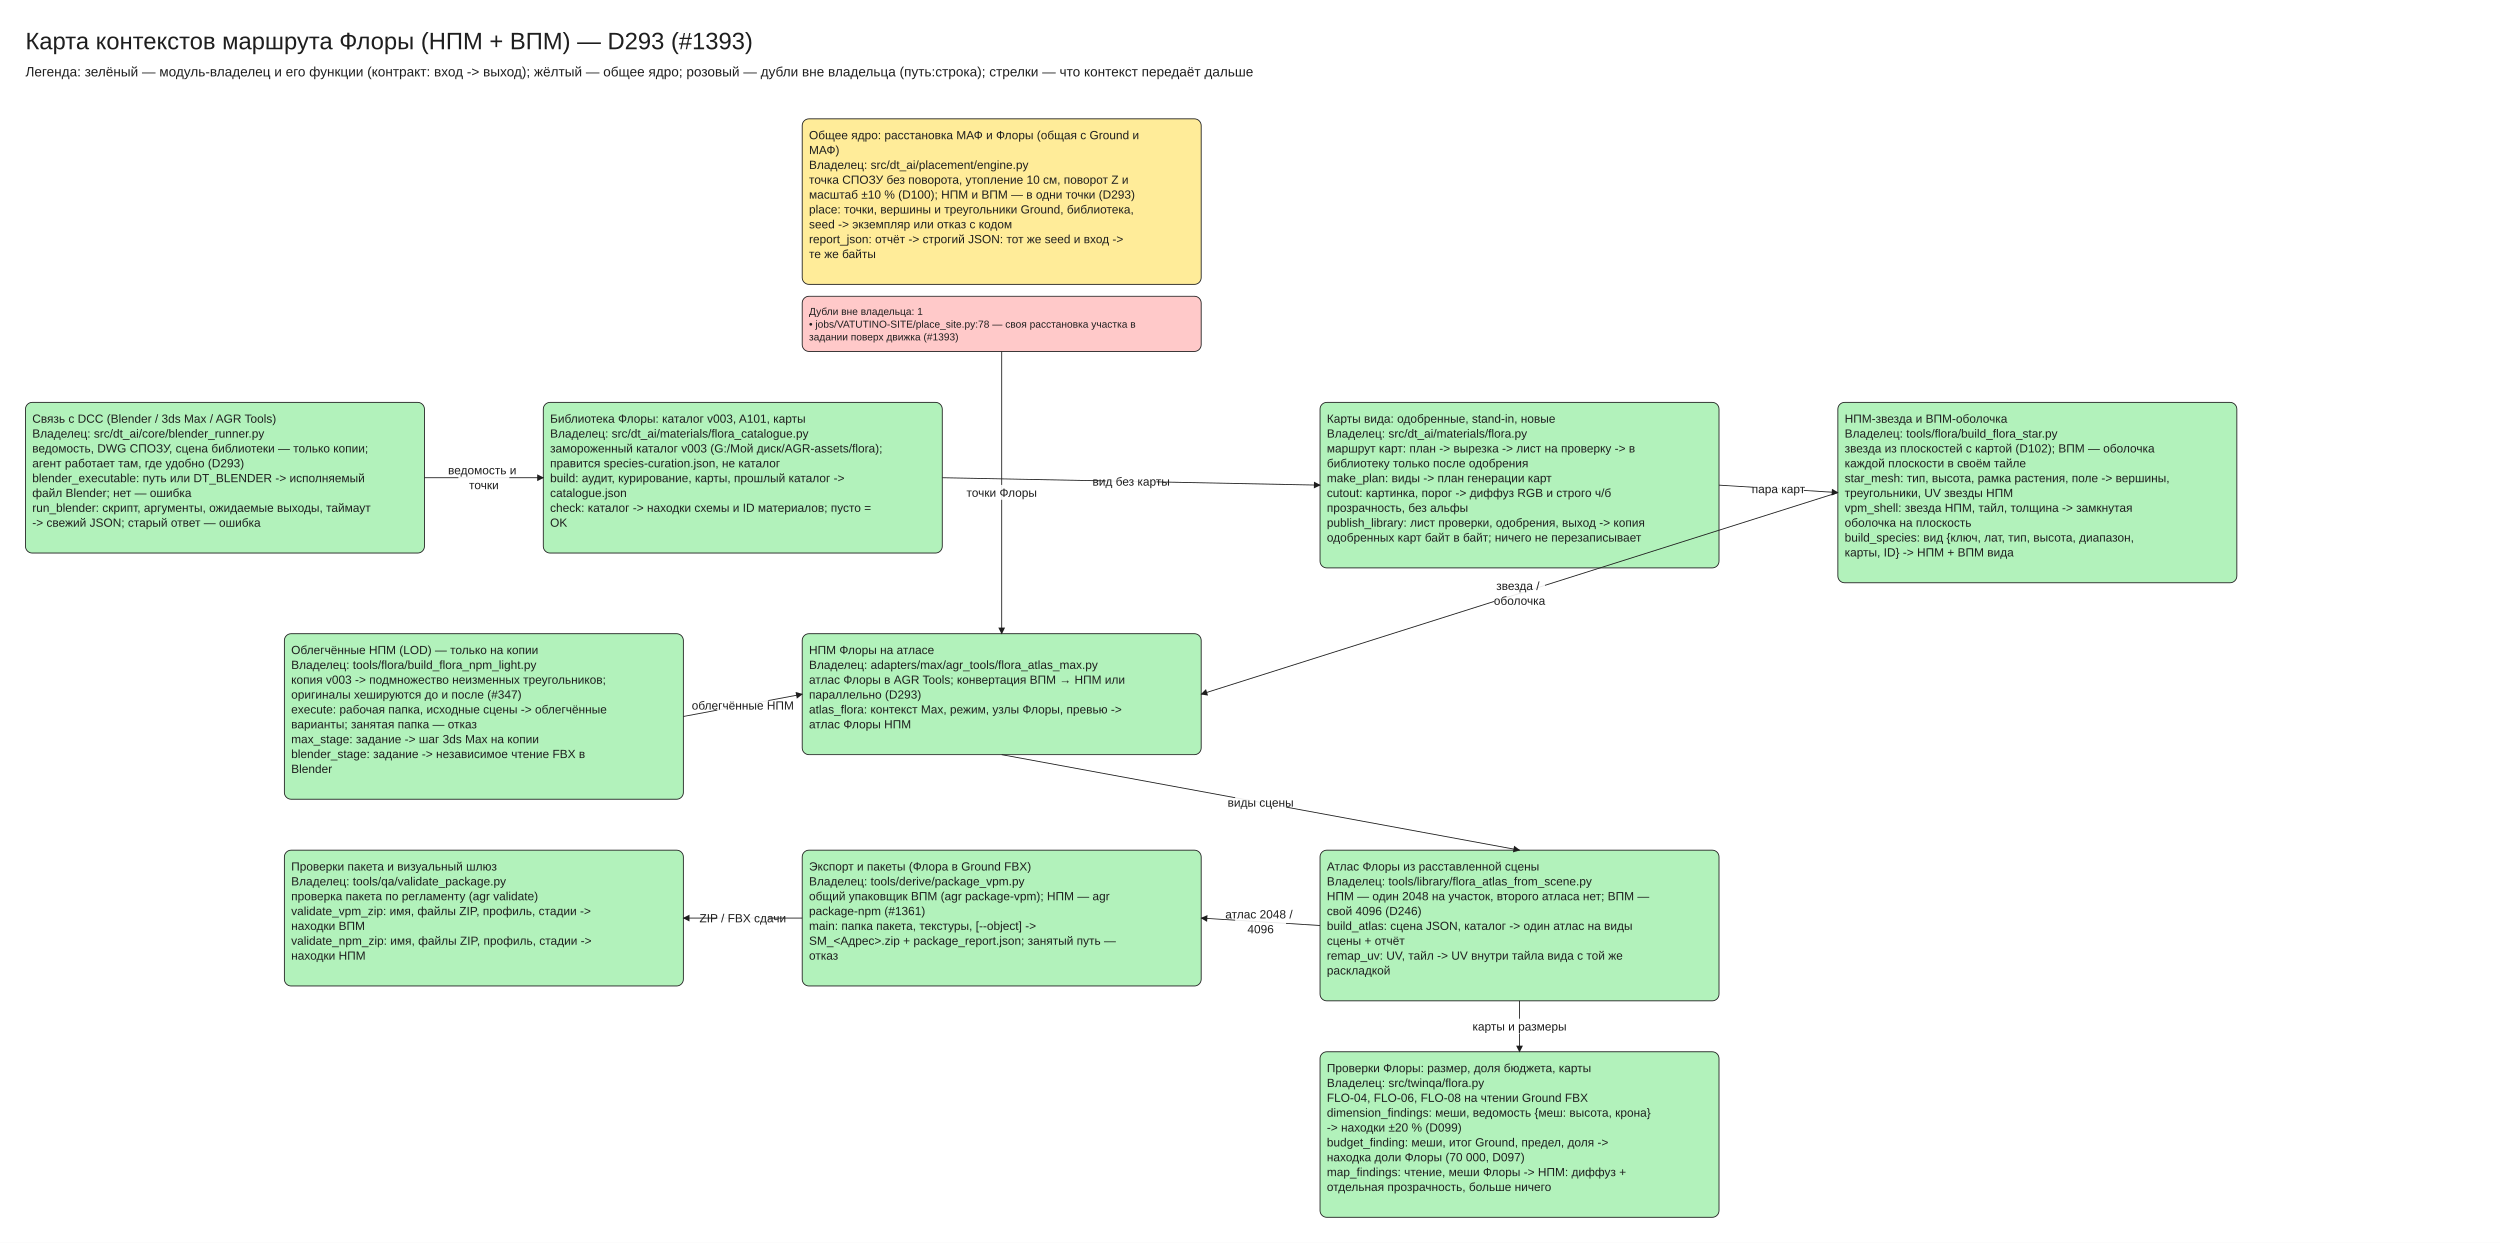
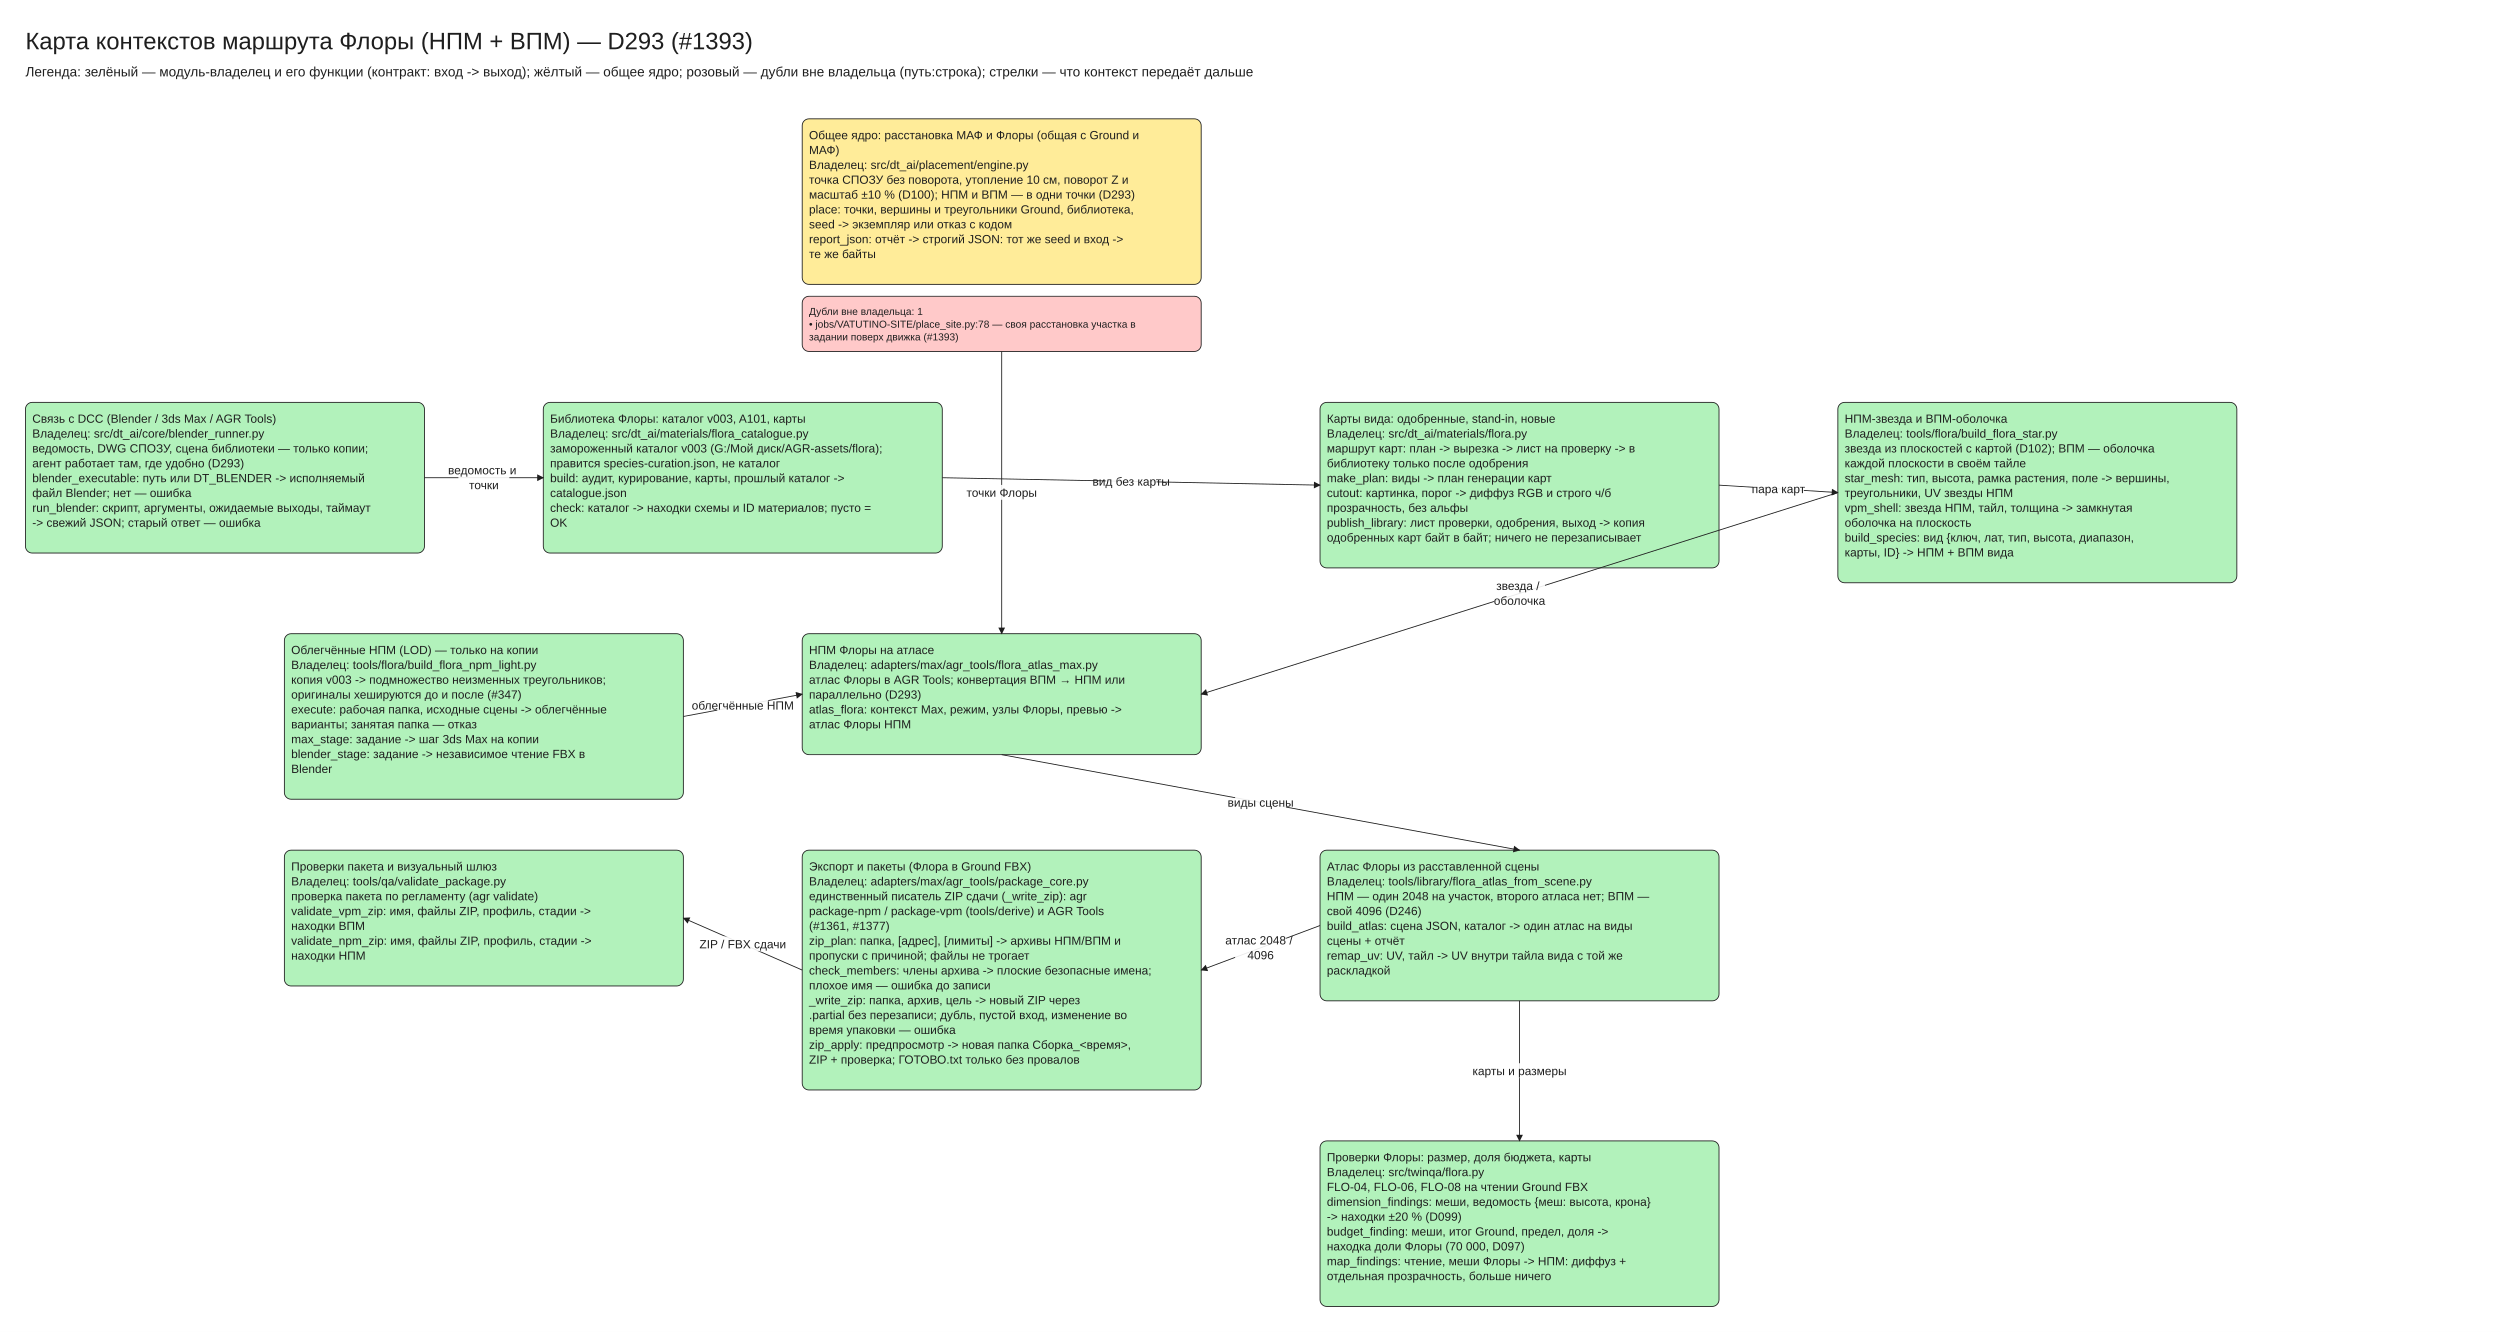
- <svg xmlns="http://www.w3.org/2000/svg" viewBox="10 -30 2945 1464" width="2945" height="1464" font-family="Segoe UI, Arial, sans-serif">
+ <svg xmlns="http://www.w3.org/2000/svg" viewBox="10 -30 2945 1569" width="2945" height="1569" font-family="Segoe UI, Arial, sans-serif">
  <defs>
    <marker id="arrow" viewBox="0 0 10 10" refX="9" refY="5" markerWidth="8" markerHeight="8" orient="auto-start-reverse">
      <path d="M0,0 L10,5 L0,10 z" fill="#1e1e1e" />
    </marker>
  </defs>
-   <rect x="10" y="-30" width="2945" height="1464" fill="#ffffff" />
+   <rect x="10" y="-30" width="2945" height="1569" fill="#ffffff" />
  <rect x="955.0" y="110" width="470" height="195.0" rx="8" fill="#ffec99" stroke="#1e1e1e" />
  <rect x="955.0" y="319.0" width="470" height="65.0" rx="8" fill="#ffc9c9" stroke="#1e1e1e" />
  <rect x="40.0" y="444.0" width="470" height="177.5" rx="8" fill="#b2f2bb" stroke="#1e1e1e" />
  <rect x="650.0" y="444.0" width="470" height="177.5" rx="8" fill="#b2f2bb" stroke="#1e1e1e" />
  <rect x="1565.0" y="444.0" width="470" height="195.0" rx="8" fill="#b2f2bb" stroke="#1e1e1e" />
  <rect x="2175.0" y="444.0" width="470" height="212.5" rx="8" fill="#b2f2bb" stroke="#1e1e1e" />
  <rect x="345.0" y="716.5" width="470" height="195.0" rx="8" fill="#b2f2bb" stroke="#1e1e1e" />
  <rect x="955.0" y="716.5" width="470" height="142.5" rx="8" fill="#b2f2bb" stroke="#1e1e1e" />
  <rect x="1565.0" y="971.5" width="470" height="177.5" rx="8" fill="#b2f2bb" stroke="#1e1e1e" />
-   <rect x="955.0" y="971.5" width="470" height="160.0" rx="8" fill="#b2f2bb" stroke="#1e1e1e" />
+   <rect x="955.0" y="971.5" width="470" height="282.5" rx="8" fill="#b2f2bb" stroke="#1e1e1e" />
  <rect x="345.0" y="971.5" width="470" height="160.0" rx="8" fill="#b2f2bb" stroke="#1e1e1e" />
-   <rect x="1565.0" y="1209.0" width="470" height="195.0" rx="8" fill="#b2f2bb" stroke="#1e1e1e" />
+   <rect x="1565.0" y="1314.0" width="470" height="195.0" rx="8" fill="#b2f2bb" stroke="#1e1e1e" />
  <line x1="510.0" y1="532.75" x2="650.0" y2="532.75" stroke="#1e1e1e" marker-end="url(#arrow)" />
  <line x1="1120.0" y1="532.75" x2="1565.0" y2="541.5" stroke="#1e1e1e" marker-end="url(#arrow)" />
  <line x1="2035.0" y1="541.5" x2="2175.0" y2="550.25" stroke="#1e1e1e" marker-end="url(#arrow)" />
  <line x1="2175.0" y1="550.25" x2="1425.0" y2="787.75" stroke="#1e1e1e" marker-end="url(#arrow)" />
  <line x1="1190.0" y1="384.0" x2="1190.0" y2="716.5" stroke="#1e1e1e" marker-end="url(#arrow)" />
  <line x1="815.0" y1="814.0" x2="955.0" y2="787.75" stroke="#1e1e1e" marker-end="url(#arrow)" />
  <line x1="1190.0" y1="859.0" x2="1800.0" y2="971.5" stroke="#1e1e1e" marker-end="url(#arrow)" />
-   <line x1="1800.0" y1="1149.0" x2="1800.0" y2="1209.0" stroke="#1e1e1e" marker-end="url(#arrow)" />
-   <line x1="1565.0" y1="1060.25" x2="1425.0" y2="1051.5" stroke="#1e1e1e" marker-end="url(#arrow)" />
-   <line x1="955.0" y1="1051.5" x2="815.0" y2="1051.5" stroke="#1e1e1e" marker-end="url(#arrow)" />
+   <line x1="1800.0" y1="1149.0" x2="1800.0" y2="1314.0" stroke="#1e1e1e" marker-end="url(#arrow)" />
+   <line x1="1565.0" y1="1060.25" x2="1425.0" y2="1112.75" stroke="#1e1e1e" marker-end="url(#arrow)" />
+   <line x1="955.0" y1="1112.75" x2="815.0" y2="1051.5" stroke="#1e1e1e" marker-end="url(#arrow)" />
  <text x="40" y="0" font-size="28" text-anchor="start" fill="#1e1e1e">
    <tspan x="40" dy="28">Карта контекстов маршрута Флоры (НПМ + ВПМ) — D293 (#1393)</tspan>
  </text>
  <text x="40" y="44" font-size="16" text-anchor="start" fill="#1e1e1e">
    <tspan x="40" dy="16">Легенда: зелёный — модуль-владелец и его функции (контракт: вход -&gt; выход); жёлтый — общее ядро; розовый — дубли вне владельца (путь:строка); стрелки — что контекст передаёт дальше</tspan>
  </text>
  <text x="963.0" y="120.0" font-size="14" text-anchor="start" fill="#1e1e1e">
    <tspan x="963.0" dy="14">Общее ядро: расстановка МАФ и Флоры (общая с Ground и</tspan>
    <tspan x="963.0" dy="17.5">МАФ)</tspan>
    <tspan x="963.0" dy="17.5">Владелец: src/dt_ai/placement/engine.py</tspan>
    <tspan x="963.0" dy="17.5">точка СПОЗУ без поворота, утопление 10 см, поворот Z и</tspan>
    <tspan x="963.0" dy="17.5">масштаб ±10 % (D100); НПМ и ВПМ — в одни точки (D293)</tspan>
    <tspan x="963.0" dy="17.5" />
    <tspan x="963.0" dy="17.5">place: точки, вершины и треугольники Ground, библиотека,</tspan>
    <tspan x="963.0" dy="17.5">seed -&gt; экземпляр или отказ с кодом</tspan>
    <tspan x="963.0" dy="17.5">report_json: отчёт -&gt; строгий JSON: тот же seed и вход -&gt;</tspan>
    <tspan x="963.0" dy="17.5">те же байты</tspan>
  </text>
  <text x="963.0" y="329.0" font-size="12" text-anchor="start" fill="#1e1e1e">
    <tspan x="963.0" dy="12">Дубли вне владельца: 1</tspan>
    <tspan x="963.0" dy="15.0">• jobs/VATUTINO-SITE/place_site.py:78 — своя расстановка участка в</tspan>
    <tspan x="963.0" dy="15.0">задании поверх движка (#1393)</tspan>
  </text>
  <text x="48.0" y="454.0" font-size="14" text-anchor="start" fill="#1e1e1e">
    <tspan x="48.0" dy="14">Связь с DCC (Blender / 3ds Max / AGR Tools)</tspan>
    <tspan x="48.0" dy="17.5">Владелец: src/dt_ai/core/blender_runner.py</tspan>
    <tspan x="48.0" dy="17.5">ведомость, DWG СПОЗУ, сцена библиотеки — только копии;</tspan>
    <tspan x="48.0" dy="17.5">агент работает там, где удобно (D293)</tspan>
    <tspan x="48.0" dy="17.5" />
    <tspan x="48.0" dy="17.5">blender_executable: путь или DT_BLENDER -&gt; исполняемый</tspan>
    <tspan x="48.0" dy="17.5">файл Blender; нет — ошибка</tspan>
    <tspan x="48.0" dy="17.5">run_blender: скрипт, аргументы, ожидаемые выходы, таймаут</tspan>
    <tspan x="48.0" dy="17.5">-&gt; свежий JSON; старый ответ — ошибка</tspan>
  </text>
  <text x="658.0" y="454.0" font-size="14" text-anchor="start" fill="#1e1e1e">
    <tspan x="658.0" dy="14">Библиотека Флоры: каталог v003, A101, карты</tspan>
    <tspan x="658.0" dy="17.5">Владелец: src/dt_ai/materials/flora_catalogue.py</tspan>
    <tspan x="658.0" dy="17.5">замороженный каталог v003 (G:/Мой диск/AGR-assets/flora);</tspan>
    <tspan x="658.0" dy="17.5">правится species-curation.json, не каталог</tspan>
    <tspan x="658.0" dy="17.5" />
    <tspan x="658.0" dy="17.5">build: аудит, курирование, карты, прошлый каталог -&gt;</tspan>
    <tspan x="658.0" dy="17.5">catalogue.json</tspan>
    <tspan x="658.0" dy="17.5">check: каталог -&gt; находки схемы и ID материалов; пусто =</tspan>
    <tspan x="658.0" dy="17.5">OK</tspan>
  </text>
  <text x="1573.0" y="454.0" font-size="14" text-anchor="start" fill="#1e1e1e">
    <tspan x="1573.0" dy="14">Карты вида: одобренные, stand-in, новые</tspan>
    <tspan x="1573.0" dy="17.5">Владелец: src/dt_ai/materials/flora.py</tspan>
    <tspan x="1573.0" dy="17.5">маршрут карт: план -&gt; вырезка -&gt; лист на проверку -&gt; в</tspan>
    <tspan x="1573.0" dy="17.5">библиотеку только после одобрения</tspan>
    <tspan x="1573.0" dy="17.5" />
    <tspan x="1573.0" dy="17.5">make_plan: виды -&gt; план генерации карт</tspan>
    <tspan x="1573.0" dy="17.5">cutout: картинка, порог -&gt; диффуз RGB и строго ч/б</tspan>
    <tspan x="1573.0" dy="17.5">прозрачность, без альфы</tspan>
    <tspan x="1573.0" dy="17.5">publish_library: лист проверки, одобрения, выход -&gt; копия</tspan>
    <tspan x="1573.0" dy="17.5">одобренных карт байт в байт; ничего не перезаписывает</tspan>
  </text>
  <text x="2183.0" y="454.0" font-size="14" text-anchor="start" fill="#1e1e1e">
    <tspan x="2183.0" dy="14">НПМ-звезда и ВПМ-оболочка</tspan>
    <tspan x="2183.0" dy="17.5">Владелец: tools/flora/build_flora_star.py</tspan>
    <tspan x="2183.0" dy="17.5">звезда из плоскостей с картой (D102); ВПМ — оболочка</tspan>
    <tspan x="2183.0" dy="17.5">каждой плоскости в своём тайле</tspan>
    <tspan x="2183.0" dy="17.5" />
    <tspan x="2183.0" dy="17.5">star_mesh: тип, высота, рамка растения, поле -&gt; вершины,</tspan>
    <tspan x="2183.0" dy="17.5">треугольники, UV звезды НПМ</tspan>
    <tspan x="2183.0" dy="17.5">vpm_shell: звезда НПМ, тайл, толщина -&gt; замкнутая</tspan>
    <tspan x="2183.0" dy="17.5">оболочка на плоскость</tspan>
    <tspan x="2183.0" dy="17.5">build_species: вид {ключ, лат, тип, высота, диапазон,</tspan>
    <tspan x="2183.0" dy="17.5">карты, ID} -&gt; НПМ + ВПМ вида</tspan>
  </text>
  <text x="353.0" y="726.5" font-size="14" text-anchor="start" fill="#1e1e1e">
    <tspan x="353.0" dy="14">Облегчённые НПМ (LOD) — только на копии</tspan>
    <tspan x="353.0" dy="17.5">Владелец: tools/flora/build_flora_npm_light.py</tspan>
    <tspan x="353.0" dy="17.5">копия v003 -&gt; подмножество неизменных треугольников;</tspan>
    <tspan x="353.0" dy="17.5">оригиналы хешируются до и после (#347)</tspan>
    <tspan x="353.0" dy="17.5" />
    <tspan x="353.0" dy="17.5">execute: рабочая папка, исходные сцены -&gt; облегчённые</tspan>
    <tspan x="353.0" dy="17.5">варианты; занятая папка — отказ</tspan>
    <tspan x="353.0" dy="17.5">max_stage: задание -&gt; шаг 3ds Max на копии</tspan>
    <tspan x="353.0" dy="17.5">blender_stage: задание -&gt; независимое чтение FBX в</tspan>
    <tspan x="353.0" dy="17.5">Blender</tspan>
  </text>
  <text x="963.0" y="726.5" font-size="14" text-anchor="start" fill="#1e1e1e">
    <tspan x="963.0" dy="14">НПМ Флоры на атласе</tspan>
    <tspan x="963.0" dy="17.5">Владелец: adapters/max/agr_tools/flora_atlas_max.py</tspan>
    <tspan x="963.0" dy="17.5">атлас Флоры в AGR Tools; конвертация ВПМ → НПМ или</tspan>
    <tspan x="963.0" dy="17.5">параллельно (D293)</tspan>
    <tspan x="963.0" dy="17.5" />
    <tspan x="963.0" dy="17.5">atlas_flora: контекст Max, режим, узлы Флоры, превью -&gt;</tspan>
    <tspan x="963.0" dy="17.5">атлас Флоры НПМ</tspan>
  </text>
  <text x="1573.0" y="981.5" font-size="14" text-anchor="start" fill="#1e1e1e">
    <tspan x="1573.0" dy="14">Атлас Флоры из расставленной сцены</tspan>
    <tspan x="1573.0" dy="17.5">Владелец: tools/library/flora_atlas_from_scene.py</tspan>
    <tspan x="1573.0" dy="17.5">НПМ — один 2048 на участок, второго атласа нет; ВПМ —</tspan>
    <tspan x="1573.0" dy="17.5">свой 4096 (D246)</tspan>
    <tspan x="1573.0" dy="17.5" />
    <tspan x="1573.0" dy="17.5">build_atlas: сцена JSON, каталог -&gt; один атлас на виды</tspan>
    <tspan x="1573.0" dy="17.5">сцены + отчёт</tspan>
    <tspan x="1573.0" dy="17.5">remap_uv: UV, тайл -&gt; UV внутри тайла вида с той же</tspan>
    <tspan x="1573.0" dy="17.5">раскладкой</tspan>
  </text>
  <text x="963.0" y="981.5" font-size="14" text-anchor="start" fill="#1e1e1e">
    <tspan x="963.0" dy="14">Экспорт и пакеты (Флора в Ground FBX)</tspan>
-     <tspan x="963.0" dy="17.5">Владелец: tools/derive/package_vpm.py</tspan>
-     <tspan x="963.0" dy="17.5">общий упаковщик ВПМ (agr package-vpm); НПМ — agr</tspan>
-     <tspan x="963.0" dy="17.5">package-npm (#1361)</tspan>
+     <tspan x="963.0" dy="17.5">Владелец: adapters/max/agr_tools/package_core.py</tspan>
+     <tspan x="963.0" dy="17.5">единственный писатель ZIP сдачи (_write_zip): agr</tspan>
+     <tspan x="963.0" dy="17.5">package-npm / package-vpm (tools/derive) и AGR Tools</tspan>
+     <tspan x="963.0" dy="17.5">(#1361, #1377)</tspan>
    <tspan x="963.0" dy="17.5" />
-     <tspan x="963.0" dy="17.5">main: папка пакета, текстуры, [--object] -&gt;</tspan>
-     <tspan x="963.0" dy="17.5">SM_&lt;Адрес&gt;.zip + package_report.json; занятый путь —</tspan>
-     <tspan x="963.0" dy="17.5">отказ</tspan>
+     <tspan x="963.0" dy="17.5">zip_plan: папка, [адрес], [лимиты] -&gt; архивы НПМ/ВПМ и</tspan>
+     <tspan x="963.0" dy="17.5">пропуски с причиной; файлы не трогает</tspan>
+     <tspan x="963.0" dy="17.5">check_members: члены архива -&gt; плоские безопасные имена;</tspan>
+     <tspan x="963.0" dy="17.5">плохое имя — ошибка до записи</tspan>
+     <tspan x="963.0" dy="17.5">_write_zip: папка, архив, цель -&gt; новый ZIP через</tspan>
+     <tspan x="963.0" dy="17.5">.partial без перезаписи; дубль, пустой вход, изменение во</tspan>
+     <tspan x="963.0" dy="17.5">время упаковки — ошибка</tspan>
+     <tspan x="963.0" dy="17.5">zip_apply: предпросмотр -&gt; новая папка Сборка_&lt;время&gt;,</tspan>
+     <tspan x="963.0" dy="17.5">ZIP + проверка; ГОТОВО.txt только без провалов</tspan>
  </text>
  <text x="353.0" y="981.5" font-size="14" text-anchor="start" fill="#1e1e1e">
    <tspan x="353.0" dy="14">Проверки пакета и визуальный шлюз</tspan>
    <tspan x="353.0" dy="17.5">Владелец: tools/qa/validate_package.py</tspan>
    <tspan x="353.0" dy="17.5">проверка пакета по регламенту (agr validate)</tspan>
    <tspan x="353.0" dy="17.5" />
    <tspan x="353.0" dy="17.5">validate_vpm_zip: имя, файлы ZIP, профиль, стадии -&gt;</tspan>
    <tspan x="353.0" dy="17.5">находки ВПМ</tspan>
    <tspan x="353.0" dy="17.5">validate_npm_zip: имя, файлы ZIP, профиль, стадии -&gt;</tspan>
    <tspan x="353.0" dy="17.5">находки НПМ</tspan>
  </text>
-   <text x="1573.0" y="1219.0" font-size="14" text-anchor="start" fill="#1e1e1e">
+   <text x="1573.0" y="1324.0" font-size="14" text-anchor="start" fill="#1e1e1e">
    <tspan x="1573.0" dy="14">Проверки Флоры: размер, доля бюджета, карты</tspan>
    <tspan x="1573.0" dy="17.5">Владелец: src/twinqa/flora.py</tspan>
    <tspan x="1573.0" dy="17.5">FLO-04, FLO-06, FLO-08 на чтении Ground FBX</tspan>
    <tspan x="1573.0" dy="17.5" />
    <tspan x="1573.0" dy="17.5">dimension_findings: меши, ведомость {меш: высота, крона}</tspan>
    <tspan x="1573.0" dy="17.5">-&gt; находки ±20 % (D099)</tspan>
    <tspan x="1573.0" dy="17.5">budget_finding: меши, итог Ground, предел, доля -&gt;</tspan>
    <tspan x="1573.0" dy="17.5">находка доли Флоры (70 000, D097)</tspan>
    <tspan x="1573.0" dy="17.5">map_findings: чтение, меши Флоры -&gt; НПМ: диффуз +</tspan>
    <tspan x="1573.0" dy="17.5">отдельная прозрачность, больше ничего</tspan>
  </text>
  <rect x="550.0" y="514.75" width="60" height="35.0" fill="#ffffff" opacity="0.9" />
  <text x="580.0" y="514.75" font-size="14" text-anchor="middle" fill="#1e1e1e">
    <tspan x="580.0" dy="14">ведомость и</tspan>
    <tspan x="580.0" dy="17.5">точки</tspan>
  </text>
  <rect x="1312.5" y="528.12" width="60" height="17.5" fill="#ffffff" opacity="0.9" />
  <text x="1342.5" y="528.12" font-size="14" text-anchor="middle" fill="#1e1e1e">
    <tspan x="1342.5" dy="14">вид без карты</tspan>
  </text>
  <rect x="2075.0" y="536.88" width="60" height="17.5" fill="#ffffff" opacity="0.9" />
  <text x="2105.0" y="536.88" font-size="14" text-anchor="middle" fill="#1e1e1e">
    <tspan x="2105.0" dy="14">пара карт</tspan>
  </text>
  <rect x="1770.0" y="651.0" width="60" height="35.0" fill="#ffffff" opacity="0.9" />
  <text x="1800.0" y="651.0" font-size="14" text-anchor="middle" fill="#1e1e1e">
    <tspan x="1800.0" dy="14">звезда /</tspan>
    <tspan x="1800.0" dy="17.5">оболочка</tspan>
  </text>
  <rect x="1160.0" y="541.25" width="60" height="17.5" fill="#ffffff" opacity="0.9" />
  <text x="1190.0" y="541.25" font-size="14" text-anchor="middle" fill="#1e1e1e">
    <tspan x="1190.0" dy="14">точки Флоры</tspan>
  </text>
  <rect x="855.0" y="791.88" width="60" height="17.5" fill="#ffffff" opacity="0.9" />
  <text x="885.0" y="791.88" font-size="14" text-anchor="middle" fill="#1e1e1e">
    <tspan x="885.0" dy="14">облегчённые НПМ</tspan>
  </text>
  <rect x="1465.0" y="906.25" width="60" height="17.5" fill="#ffffff" opacity="0.9" />
  <text x="1495.0" y="906.25" font-size="14" text-anchor="middle" fill="#1e1e1e">
    <tspan x="1495.0" dy="14">виды сцены</tspan>
  </text>
-   <rect x="1770.0" y="1170.0" width="60" height="17.5" fill="#ffffff" opacity="0.9" />
-   <text x="1800.0" y="1170.0" font-size="14" text-anchor="middle" fill="#1e1e1e">
+   <rect x="1770.0" y="1222.5" width="60" height="17.5" fill="#ffffff" opacity="0.9" />
+   <text x="1800.0" y="1222.5" font-size="14" text-anchor="middle" fill="#1e1e1e">
    <tspan x="1800.0" dy="14">карты и размеры</tspan>
  </text>
-   <rect x="1465.0" y="1037.88" width="60" height="35.0" fill="#ffffff" opacity="0.9" />
-   <text x="1495.0" y="1037.88" font-size="14" text-anchor="middle" fill="#1e1e1e">
+   <rect x="1465.0" y="1068.5" width="60" height="35.0" fill="#ffffff" opacity="0.9" />
+   <text x="1495.0" y="1068.5" font-size="14" text-anchor="middle" fill="#1e1e1e">
    <tspan x="1495.0" dy="14">атлас 2048 /</tspan>
    <tspan x="1495.0" dy="17.5">4096</tspan>
  </text>
-   <rect x="855.0" y="1042.5" width="60" height="17.5" fill="#ffffff" opacity="0.9" />
-   <text x="885.0" y="1042.5" font-size="14" text-anchor="middle" fill="#1e1e1e">
+   <rect x="855.0" y="1073.12" width="60" height="17.5" fill="#ffffff" opacity="0.9" />
+   <text x="885.0" y="1073.12" font-size="14" text-anchor="middle" fill="#1e1e1e">
    <tspan x="885.0" dy="14">ZIP / FBX сдачи</tspan>
  </text>
</svg>
